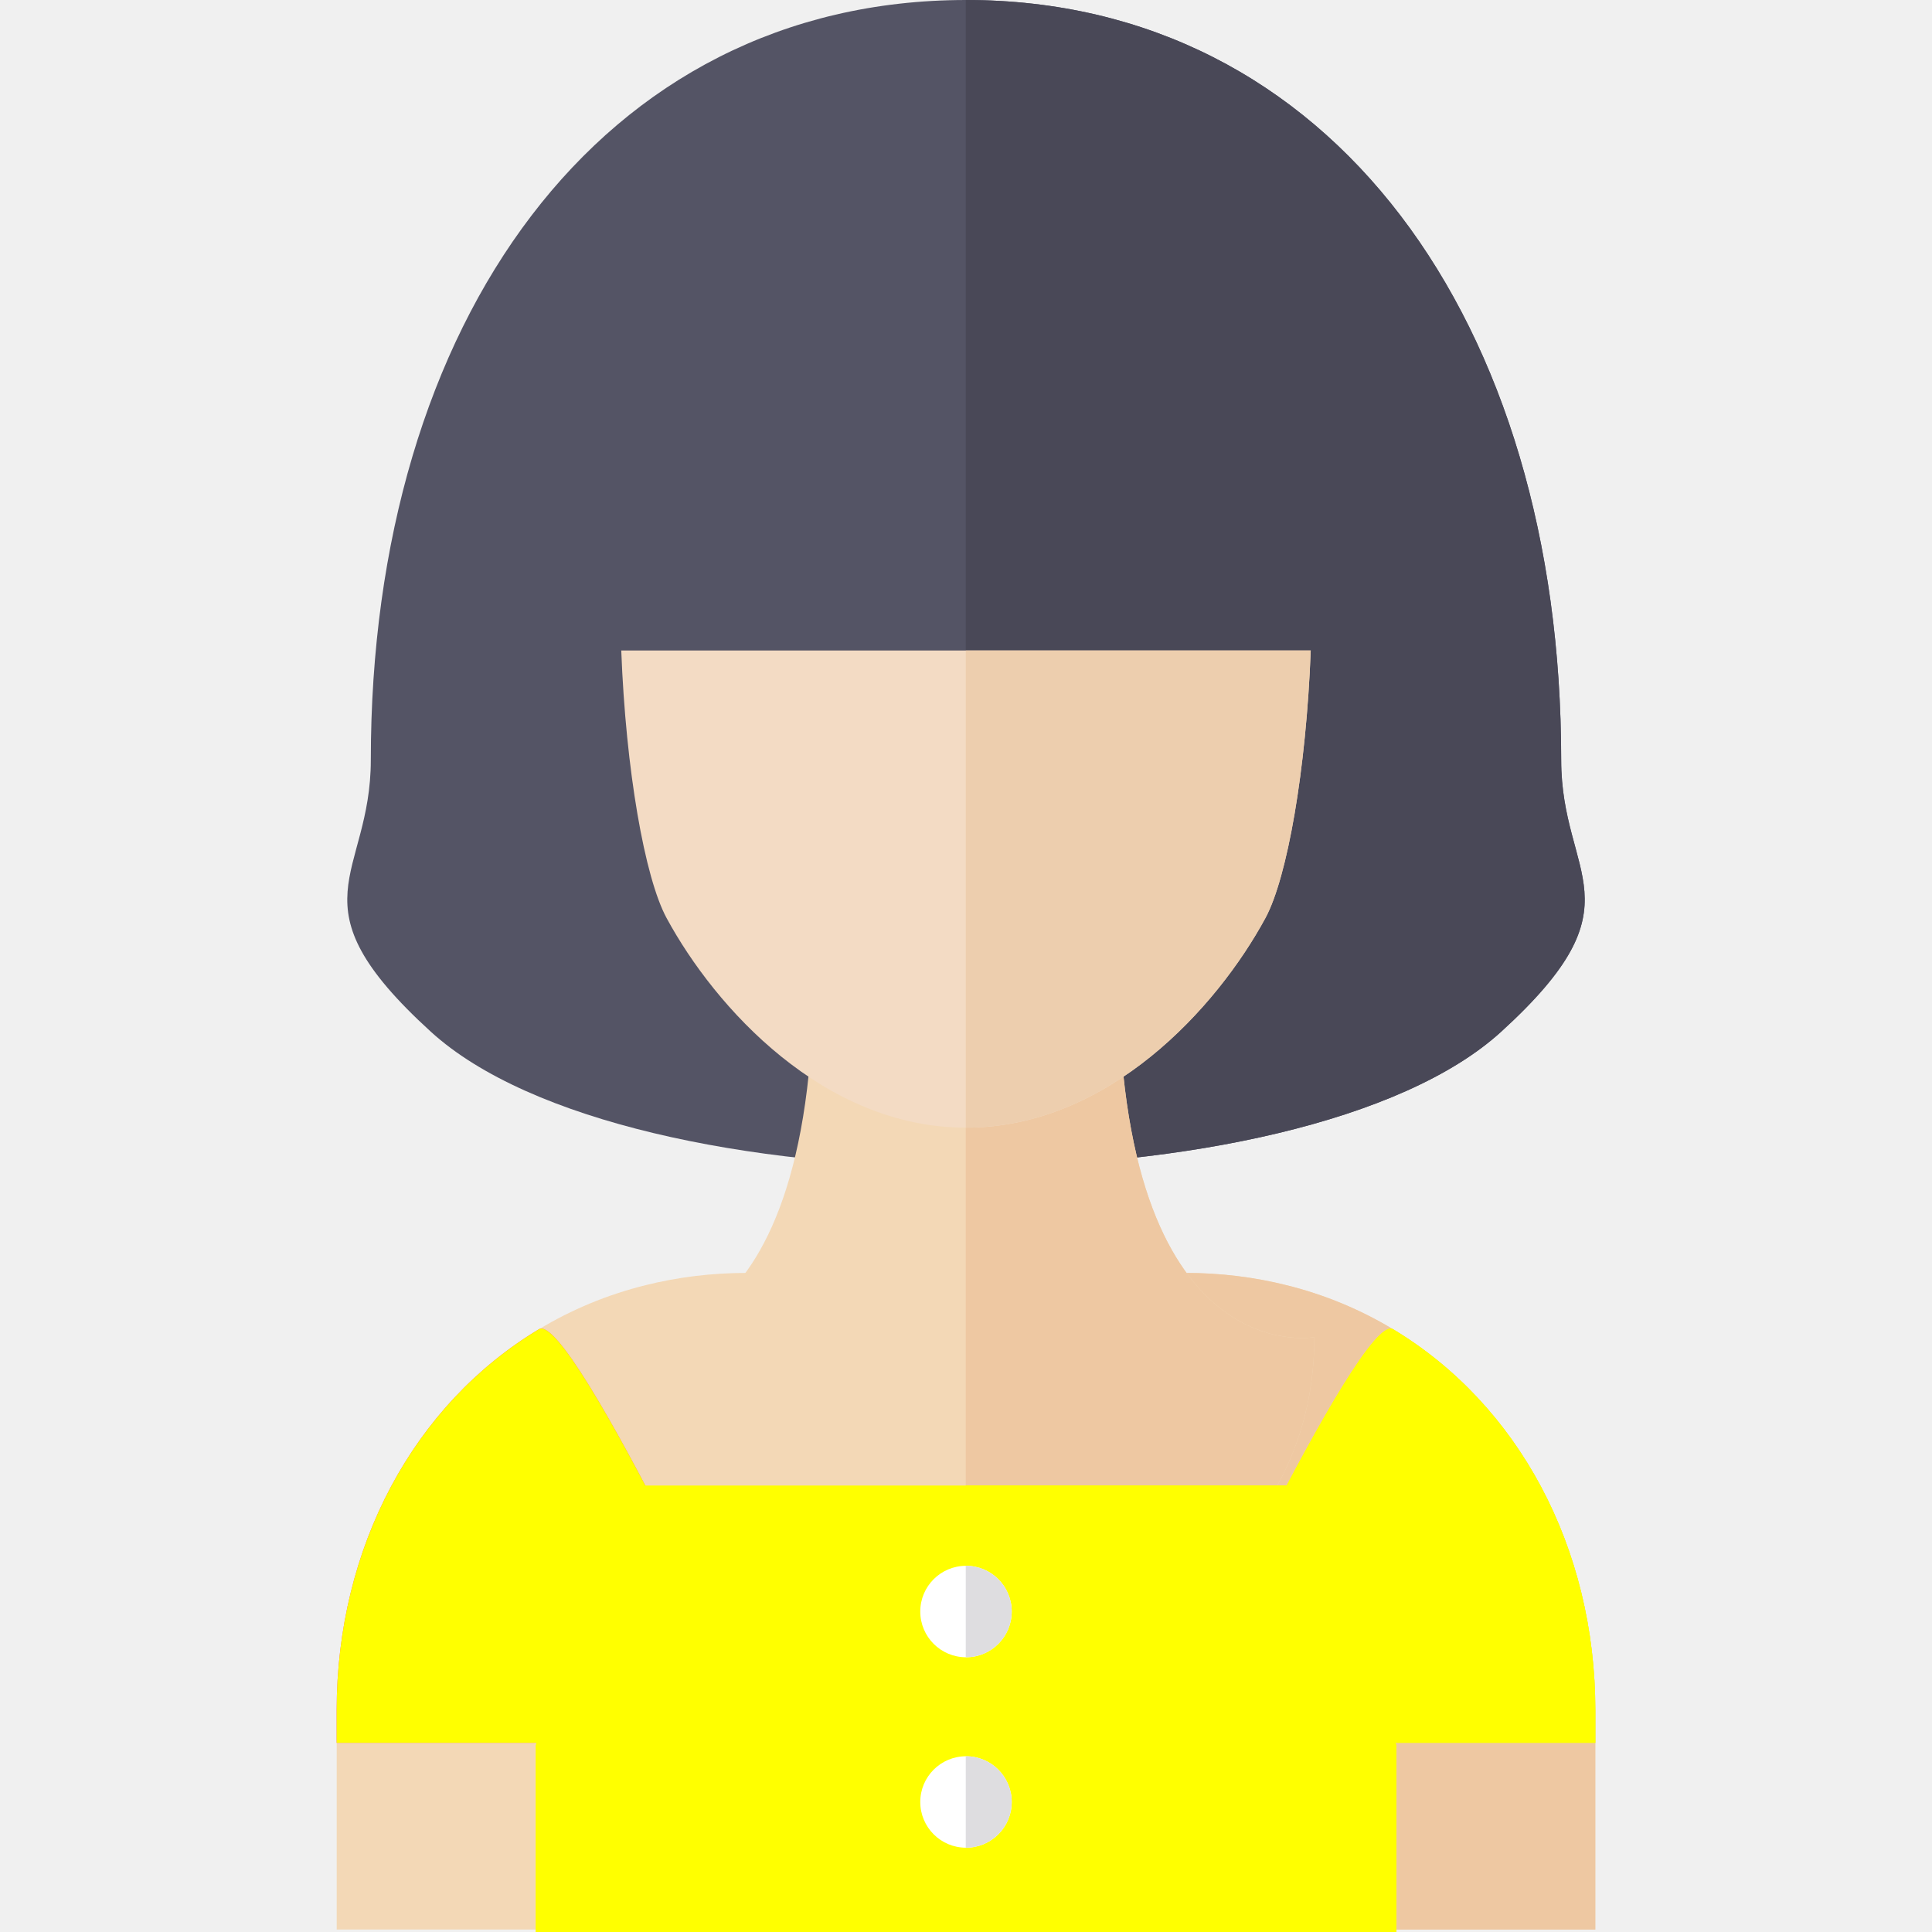
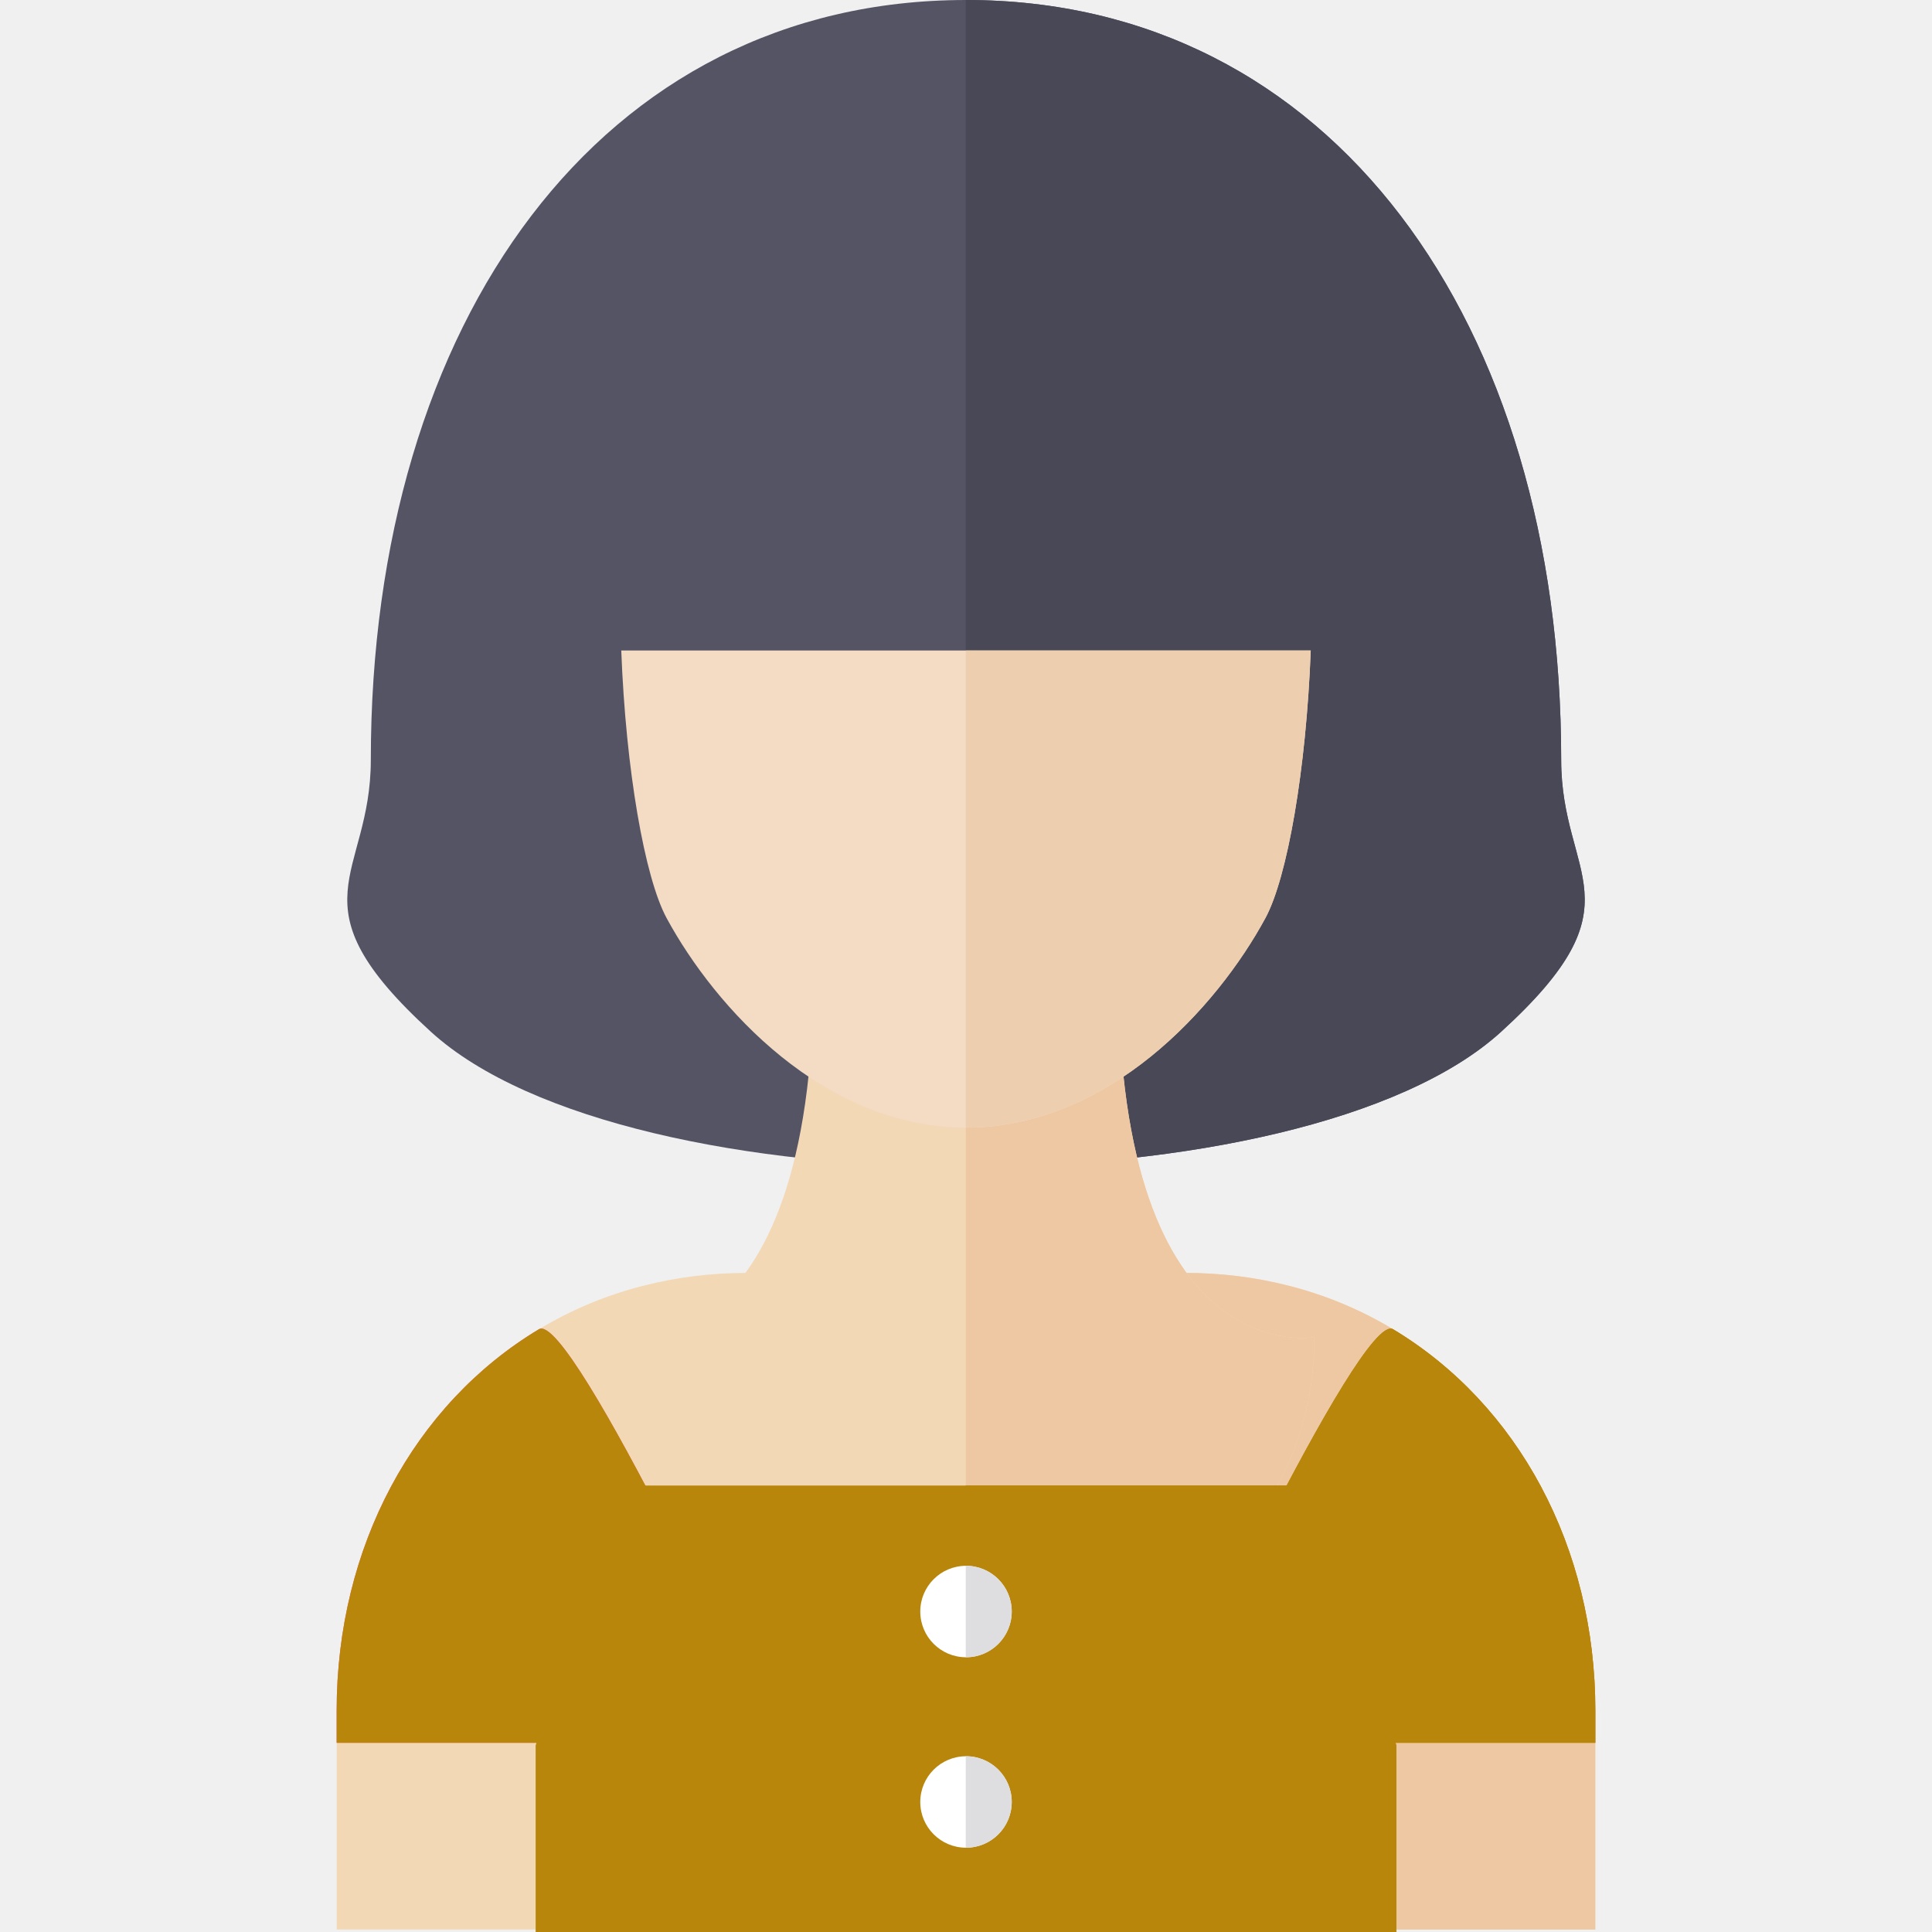
<svg xmlns="http://www.w3.org/2000/svg" height="800px" width="800px" version="1.1" id="Layer_1" viewBox="0 0 359.142 359.142" xml:space="preserve">
  <g id="XMLID_16_">
    <g id="XMLID_57_">
      <path id="XMLID_853_" style="fill:#545465;" d="M279.057,191.787c26.39-24.059,11.154-28.579,11.154-50.517    C290.211,59.796,247.465,0,179.571,0S68.931,59.796,68.931,141.269c0,21.938-15.236,26.458,11.154,50.517    C116.844,225.3,242.298,225.3,279.057,191.787z" />
      <path id="XMLID_856_" style="fill:#494857;" d="M290.211,141.269C290.211,59.796,247.465,0,179.571,0c-0.014,0-0.028,0-0.042,0    v216.921c40.567,0.006,81.142-8.372,99.528-25.135C305.447,167.728,290.211,163.207,290.211,141.269z" />
    </g>
    <g id="XMLID_54_">
      <path id="XMLID_857_" style="fill:#F3D8B6;" d="M296.553,318.004v40.681H62.589v-40.681c0-30.431,14.377-56.963,37.605-70.913    c6.043-3.641,12.69-6.43,19.844-8.196c5.953-1.488,12.254-2.272,18.842-2.272l40.691,24.002l40.691-24.002    c6.588,0,12.889,0.784,18.842,2.272c7.154,1.766,13.802,4.554,19.844,8.196C282.175,261.041,296.553,287.573,296.553,318.004z" />
      <path id="XMLID_858_" style="fill:#EEC8A2;" d="M258.948,247.09c-6.043-3.641-12.69-6.429-19.844-8.196    c-5.953-1.489-12.254-2.272-18.842-2.272l-40.691,24.001l-0.042-0.024v98.085h117.023v-40.681    C296.553,287.573,282.175,261.041,258.948,247.09z" />
    </g>
    <g id="XMLID_51_">
-       <path id="XMLID_859_" style="fill:yellow;" d="M296.561,318.005v5.97h-80.98c0,0,37.33-80.53,43.38-76.88    C282.181,261.045,296.561,287.575,296.561,318.005z" />
+       <path id="XMLID_859_" style="fill:darkgoldenrod;" d="M296.561,318.005v5.97h-80.98c0,0,37.33-80.53,43.38-76.88    C282.181,261.045,296.561,287.575,296.561,318.005z" />
      <path id="XMLID_52_" style="fill:#FF628B;" d="M62.581,318.005v5.97h80.98c0,0-37.33-80.53-43.38-76.88    C76.961,261.045,62.581,287.575,62.581,318.005z" />
    </g>
    <g id="XMLID_47_">
      <g id="XMLID_860_">
        <path id="XMLID_861_" style="fill:#F3D8B6;" d="M207.9,180.757h-26.884h-1.256h-0.379h-1.256h-26.884     c0,74.552-36.43,67.808-36.43,67.808c0,47.368,51.162,62.392,63.313,66.806v1.537c0,0,0.533-0.11,1.446-0.359     c0.912,0.249,1.446,0.359,1.446,0.359v-1.537c12.151-4.414,63.313-19.439,63.313-66.806     C244.33,248.564,207.9,255.308,207.9,180.757z" />
      </g>
      <path id="XMLID_862_" style="fill:#EEC8A2;" d="M207.9,180.756h-26.884h-1.256h-0.231V316.56c0.015-0.004,0.026-0.007,0.042-0.011    c0.912,0.249,1.446,0.359,1.446,0.359v-1.537c12.151-4.414,63.313-19.439,63.313-66.806    C244.33,248.565,207.9,255.308,207.9,180.756z" />
    </g>
    <g id="XMLID_44_">
      <path id="XMLID_863_" style="fill:#F3DBC4;" d="M115.488,120.925c0.84,22.166,4.35,42.211,8.428,49.74    c9.042,16.694,29.221,38.956,55.657,38.956c26.431,0,46.607-22.262,55.652-38.956c4.077-7.528,7.588-27.573,8.429-49.74H115.488z" />
      <path id="XMLID_864_" style="fill:#EDCEAE;" d="M179.529,120.925v88.695c0.015,0,0.029,0.001,0.043,0.001    c26.431,0,46.607-22.262,55.652-38.957c4.077-7.528,7.588-27.573,8.429-49.74h-64.124V120.925z" />
    </g>
    <g id="XMLID_37_">
      <g id="XMLID_865_">
-         <path id="XMLID_43_" style="fill:yellow;" d="M62.581,318.005v5.97h80.98c0,0-37.33-80.53-43.38-76.88     C76.961,261.045,62.581,287.575,62.581,318.005z" />
-         <polygon id="XMLID_866_" style="fill:yellow;" points="245.045,276.142 114.097,276.142 99.571,324.475 99.571,359.142      259.571,359.142 259.571,324.475    " />
+         <path id="XMLID_43_" style="fill:darkgoldenrod;" d="M62.581,318.005v5.97h80.98c0,0-37.33-80.53-43.38-76.88     C76.961,261.045,62.581,287.575,62.581,318.005z" />
+         <polygon id="XMLID_866_" style="fill:darkgoldenrod;" points="245.045,276.142 114.097,276.142 99.571,324.475 99.571,359.142      259.571,359.142 259.571,324.475    " />
      </g>
      <g id="XMLID_867_">
-         <path id="XMLID_868_" style="fill:yellow;" d="M296.561,318.005v5.97h-80.98c0,0,37.33-80.53,43.38-76.88     C282.181,261.045,296.561,287.575,296.561,318.005z" />
-         <polygon id="XMLID_869_" style="fill:yellow;" points="245.045,276.142 179.529,276.142 179.529,359.142 259.571,359.142      259.571,324.475    " />
+         <path id="XMLID_868_" style="fill:darkgoldenrod;" d="M296.561,318.005v5.97h-80.98c0,0,37.33-80.53,43.38-76.88     C282.181,261.045,296.561,287.575,296.561,318.005z" />
+         <polygon id="XMLID_869_" style="fill:darkgoldenrod;" points="245.045,276.142 179.529,276.142 179.529,359.142 259.571,359.142      259.571,324.475    " />
      </g>
    </g>
    <g id="XMLID_34_">
      <circle id="XMLID_870_" style="fill:#FFFFFF;" cx="179.571" cy="334.973" r="8.5" />
      <path id="XMLID_871_" style="fill:#DEDDE0;" d="M179.571,326.473c-0.014,0-0.028,0.002-0.042,0.002v16.996    c0.014,0,0.028,0.002,0.042,0.002c4.694,0,8.5-3.806,8.5-8.5C188.071,330.279,184.265,326.473,179.571,326.473z" />
    </g>
    <g id="XMLID_17_">
      <circle id="XMLID_872_" style="fill:#FFFFFF;" cx="179.571" cy="299.571" r="8.5" />
      <path id="XMLID_873_" style="fill:#DEDDE0;" d="M179.571,291.071c-0.014,0-0.028,0.002-0.042,0.002v16.996    c0.014,0,0.028,0.002,0.042,0.002c4.694,0,8.5-3.806,8.5-8.5C188.071,294.876,184.265,291.071,179.571,291.071z" />
    </g>
  </g>
</svg>
